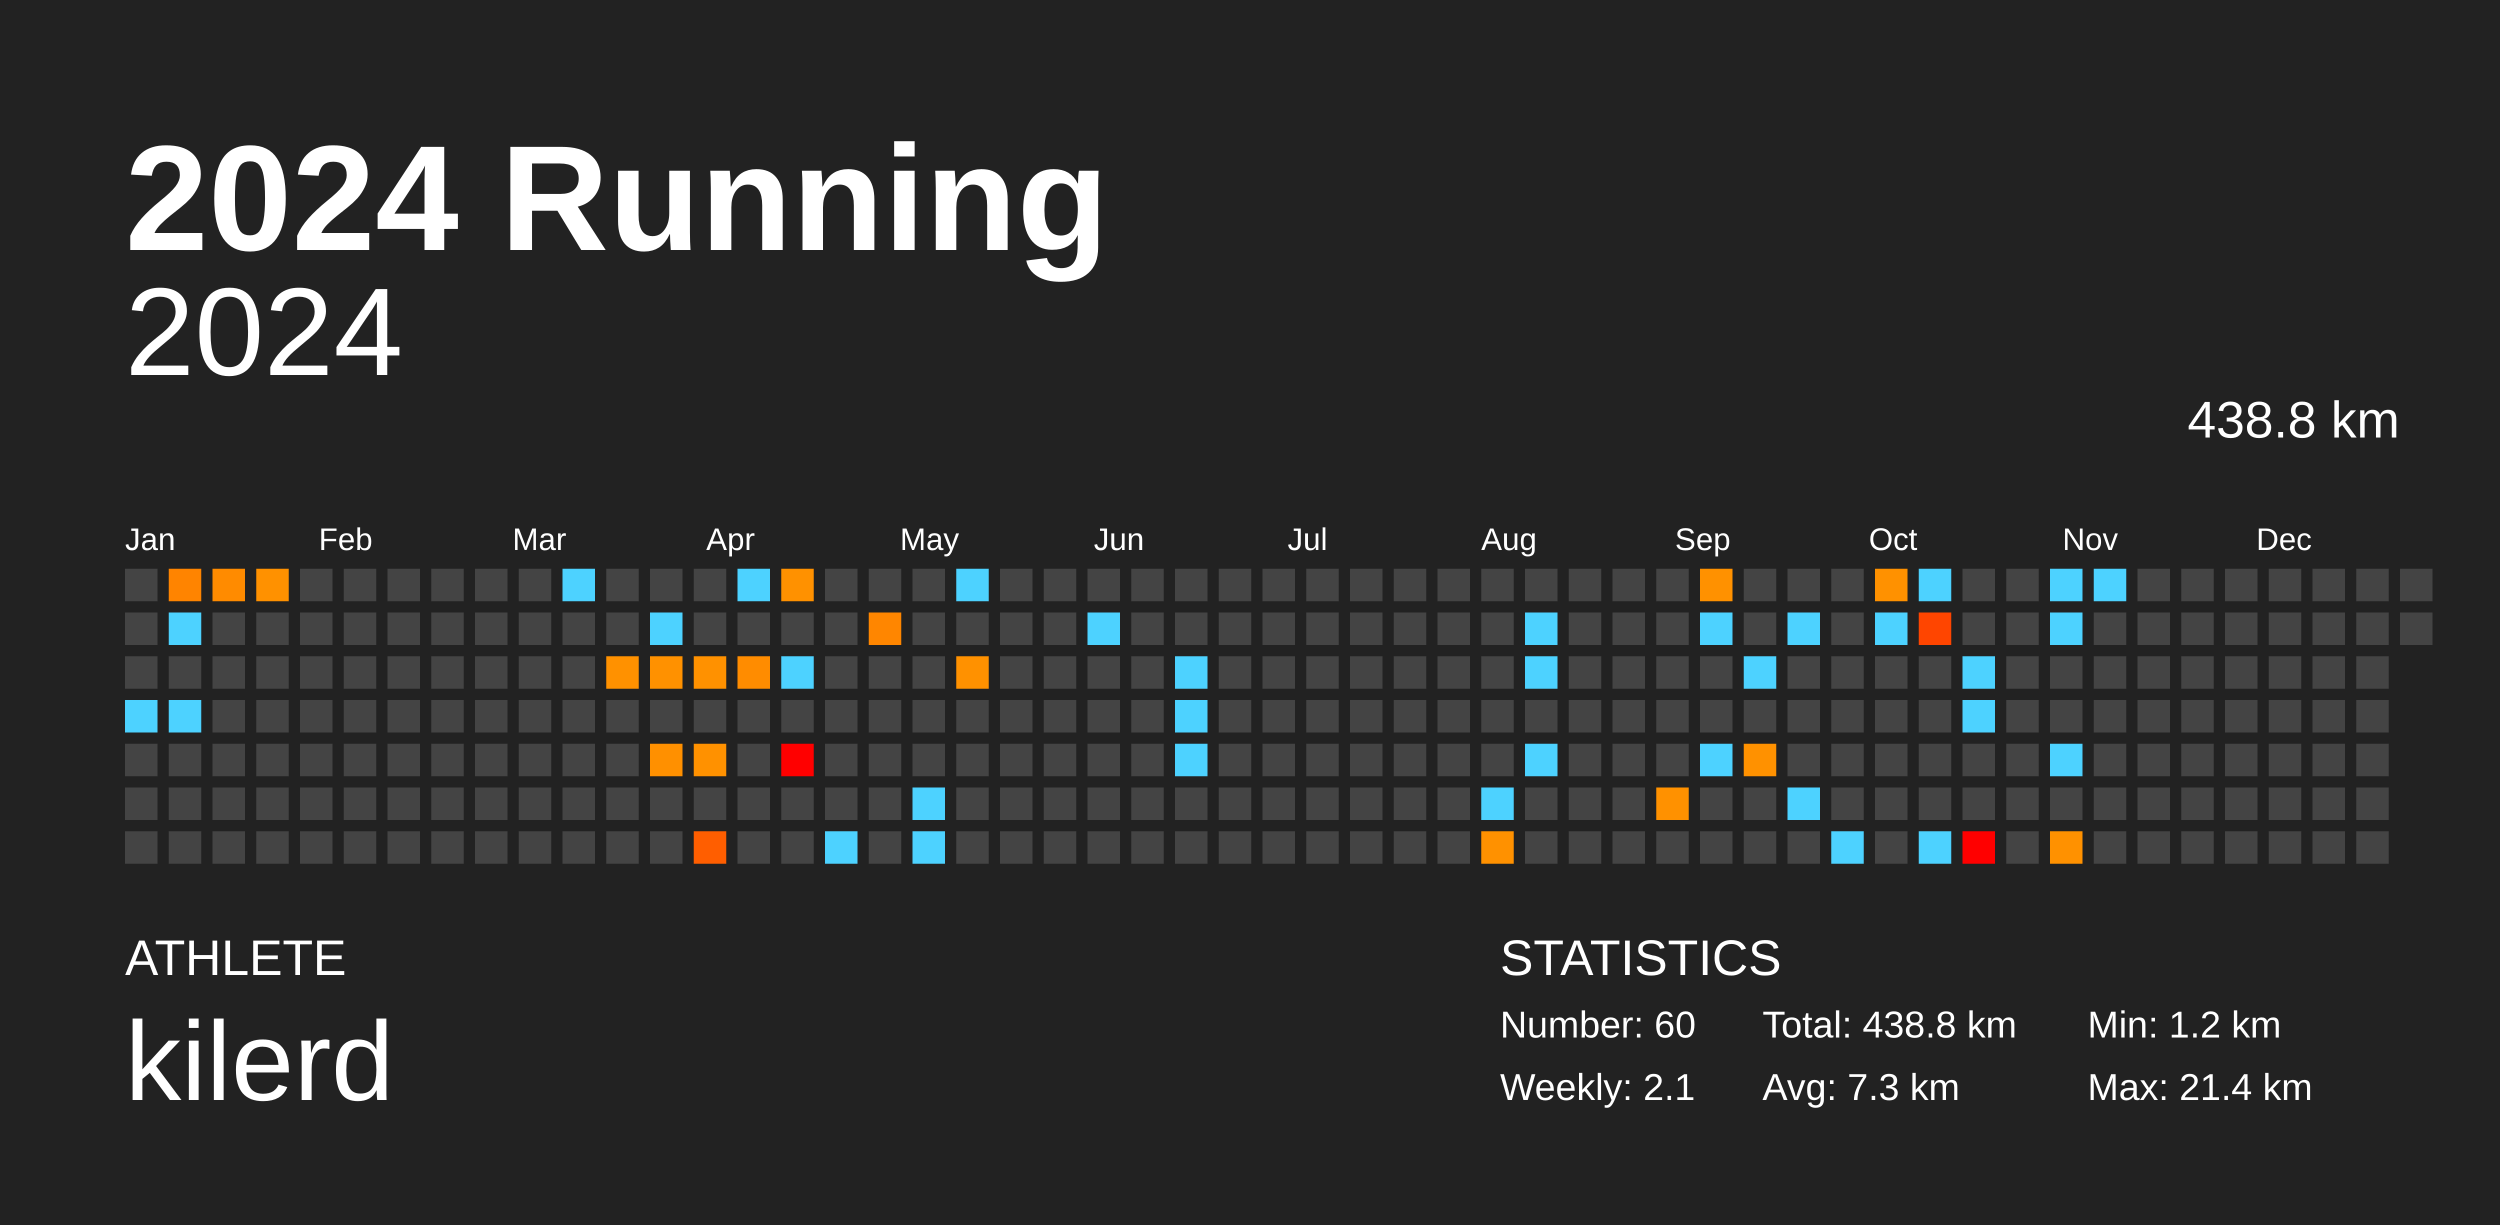
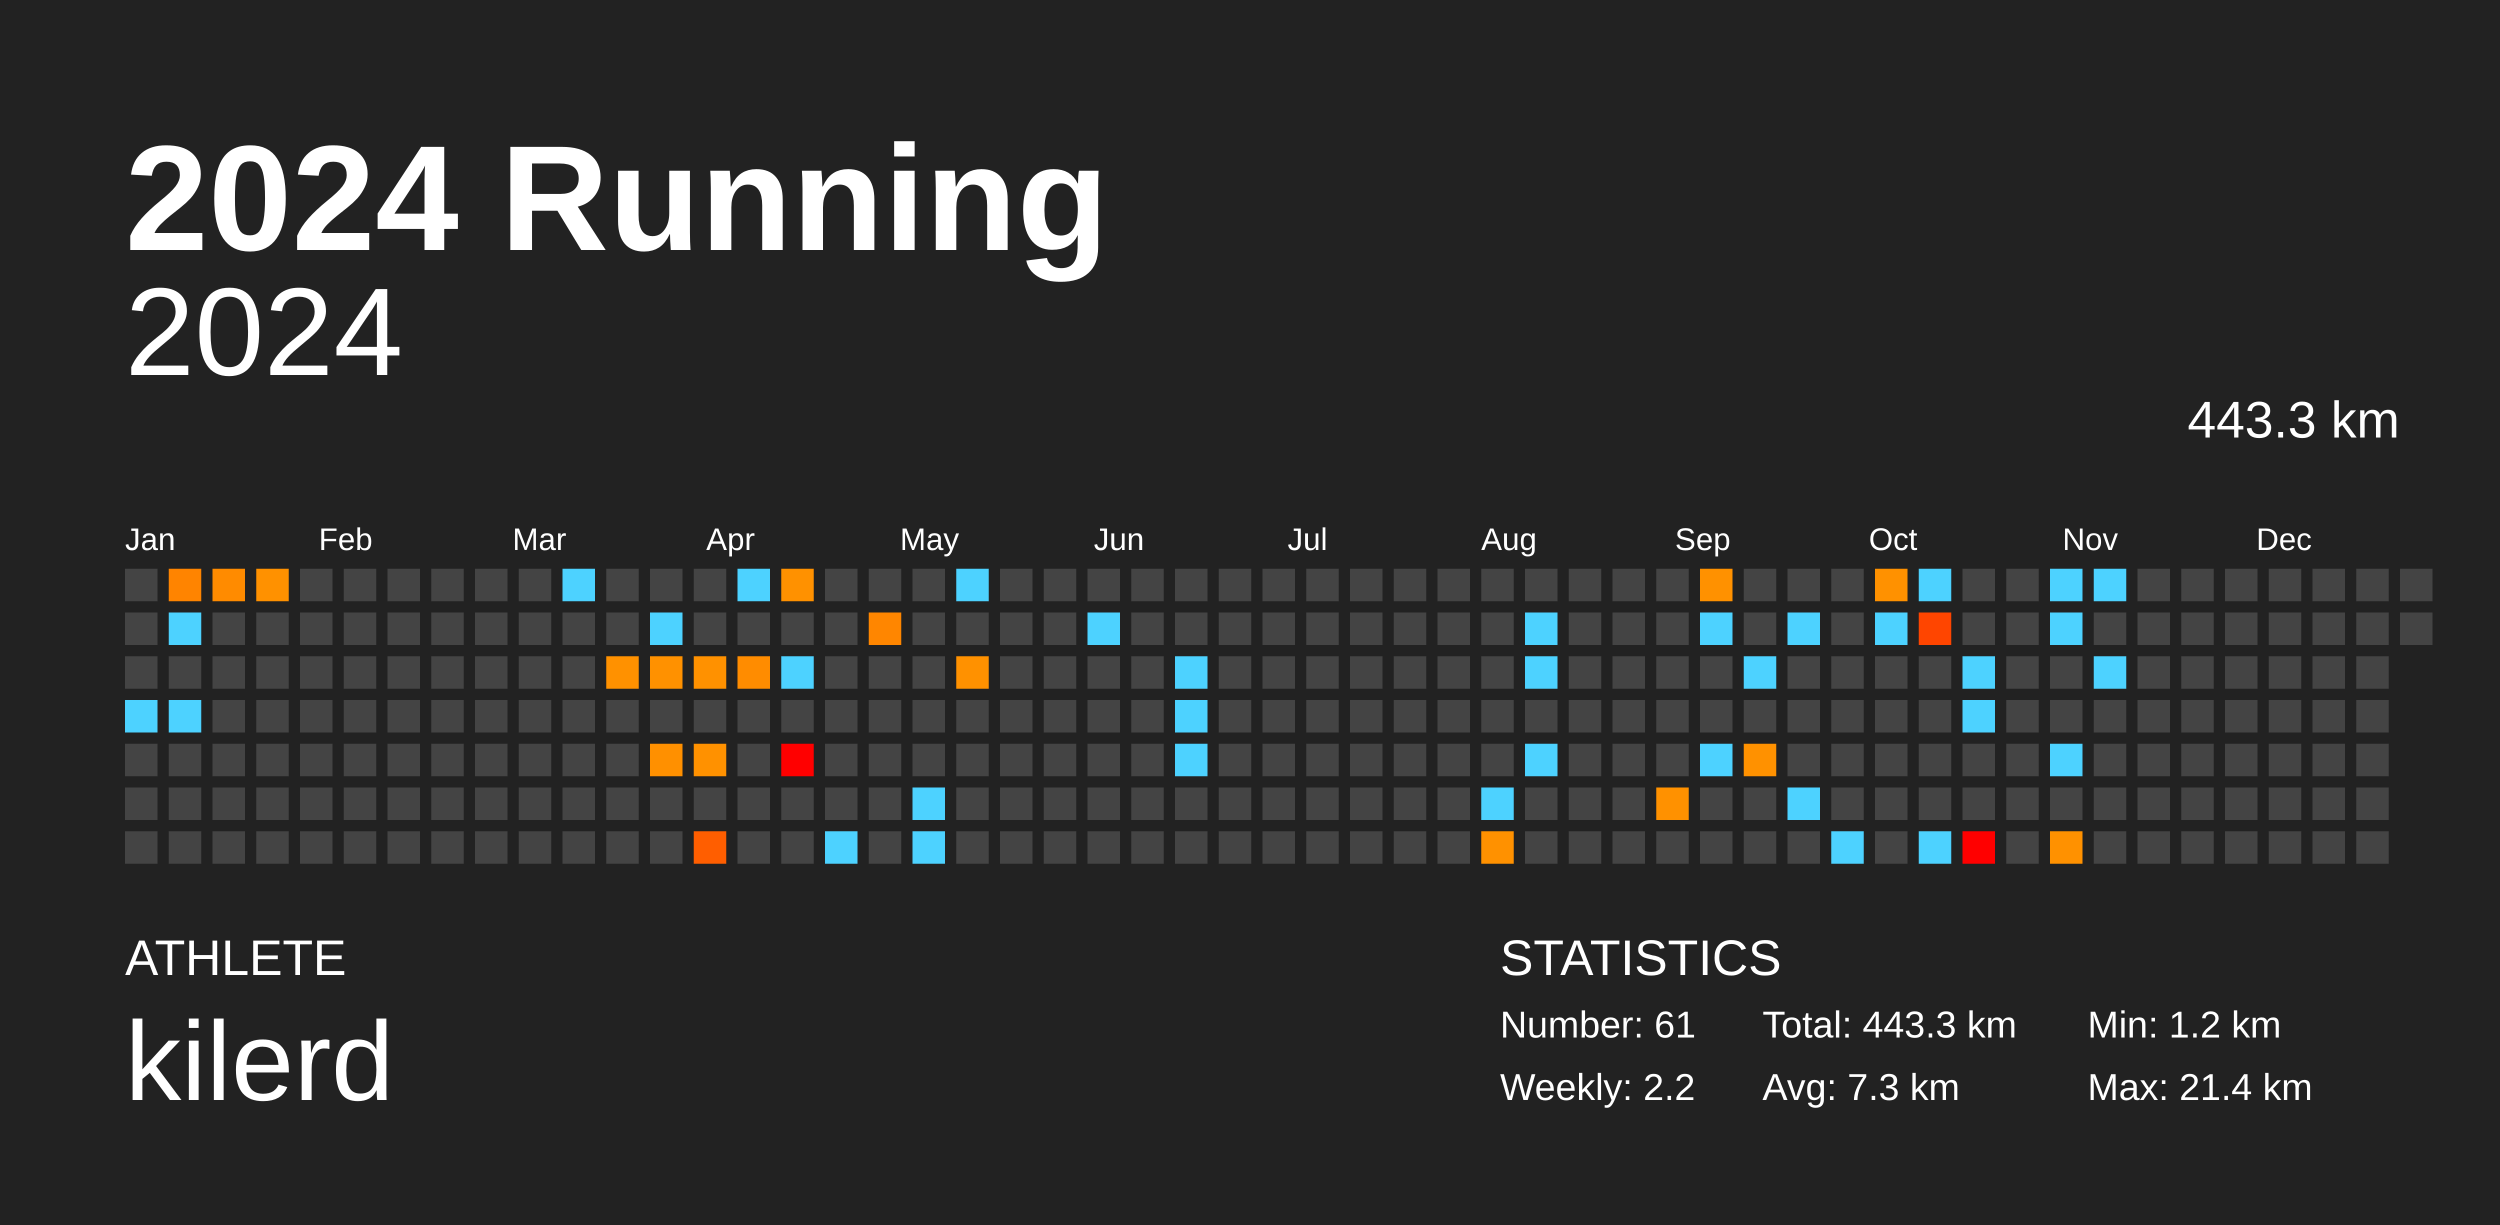
<svg xmlns="http://www.w3.org/2000/svg" baseProfile="full" height="98mm" version="1.1" viewBox="0,0,200,98" width="200mm">
  <defs />
  <rect fill="#222222" height="98" width="200" x="0" y="0" />
  <text fill="#FFFFFF" style="font-size:12px; font-family:Arial; font-weight:bold;" x="10" y="20">2024 Running</text>
  <text fill="#FFFFFF" style="font-size:4px; font-family:Arial" x="10" y="78">ATHLETE</text>
  <text fill="#FFFFFF" style="font-size:9px; font-family:Arial" x="10" y="88">kilerd</text>
  <text fill="#FFFFFF" style="font-size:4px; font-family:Arial" x="120" y="78">STATISTICS</text>
-   <text fill="#FFFFFF" style="font-size:3px; font-family:Arial" x="120" y="83">Number: 60</text>
-   <text fill="#FFFFFF" style="font-size:3px; font-family:Arial" x="120" y="88">Weekly: 2.1</text>
-   <text fill="#FFFFFF" style="font-size:3px; font-family:Arial" x="141" y="83">Total: 438.8 km</text>
+   <text fill="#FFFFFF" style="font-size:3px; font-family:Arial" x="120" y="83">Number: 61</text>
+   <text fill="#FFFFFF" style="font-size:3px; font-family:Arial" x="120" y="88">Weekly: 2.2</text>
+   <text fill="#FFFFFF" style="font-size:3px; font-family:Arial" x="141" y="83">Total: 443.3 km</text>
  <text fill="#FFFFFF" style="font-size:3px; font-family:Arial" x="141" y="88">Avg: 7.3 km</text>
  <text fill="#FFFFFF" style="font-size:3px; font-family:Arial" x="167" y="83">Min: 1.2 km</text>
  <text fill="#FFFFFF" style="font-size:3px; font-family:Arial" x="167" y="88">Max: 21.4 km</text>
  <text alignment-baseline="hanging" fill="#FFFFFF" style="font-size:10.0px; font-family:Arial;" x="10" y="30">2024</text>
-   <text alignment-baseline="hanging" fill="#FFFFFF" style="font-size:4.125px; font-family:Arial;" x="175" y="35">438.8 km</text>
+   <text alignment-baseline="hanging" fill="#FFFFFF" style="font-size:4.125px; font-family:Arial;" x="175" y="35">443.3 km</text>
  <text fill="#FFFFFF" style="font-size:2.5px; font-family:Arial" x="10.0" y="44">Jan</text>
  <text fill="#FFFFFF" style="font-size:2.5px; font-family:Arial" x="25.5" y="44">Feb</text>
  <text fill="#FFFFFF" style="font-size:2.5px; font-family:Arial" x="41.0" y="44">Mar</text>
  <text fill="#FFFFFF" style="font-size:2.5px; font-family:Arial" x="56.5" y="44">Apr</text>
  <text fill="#FFFFFF" style="font-size:2.5px; font-family:Arial" x="72.0" y="44">May</text>
  <text fill="#FFFFFF" style="font-size:2.5px; font-family:Arial" x="87.5" y="44">Jun</text>
  <text fill="#FFFFFF" style="font-size:2.5px; font-family:Arial" x="103.0" y="44">Jul</text>
  <text fill="#FFFFFF" style="font-size:2.5px; font-family:Arial" x="118.5" y="44">Aug</text>
  <text fill="#FFFFFF" style="font-size:2.5px; font-family:Arial" x="134.0" y="44">Sep</text>
  <text fill="#FFFFFF" style="font-size:2.5px; font-family:Arial" x="149.5" y="44">Oct</text>
  <text fill="#FFFFFF" style="font-size:2.5px; font-family:Arial" x="165.0" y="44">Nov</text>
  <text fill="#FFFFFF" style="font-size:2.5px; font-family:Arial" x="180.5" y="44">Dec</text>
  <rect fill="#444444" height="2.6" width="2.6" x="10.0" y="45.5" />
  <rect fill="#444444" height="2.6" width="2.6" x="10.0" y="49.0" />
  <rect fill="#444444" height="2.6" width="2.6" x="10.0" y="52.5" />
  <rect fill="#4dd2ff" height="2.6" width="2.6" x="10.0" y="56.0" />
  <rect fill="#444444" height="2.6" width="2.6" x="10.0" y="59.5" />
  <rect fill="#444444" height="2.6" width="2.6" x="10.0" y="63.0" />
  <rect fill="#444444" height="2.6" width="2.6" x="10.0" y="66.5" />
  <rect fill="#ff8400" height="2.6" width="2.6" x="13.5" y="45.5" />
  <rect fill="#4dd2ff" height="2.6" width="2.6" x="13.5" y="49.0" />
  <rect fill="#444444" height="2.6" width="2.6" x="13.5" y="52.5" />
  <rect fill="#4dd2ff" height="2.6" width="2.6" x="13.5" y="56.0" />
  <rect fill="#444444" height="2.6" width="2.6" x="13.5" y="59.5" />
  <rect fill="#444444" height="2.6" width="2.6" x="13.5" y="63.0" />
  <rect fill="#444444" height="2.6" width="2.6" x="13.5" y="66.5" />
  <rect fill="#ff8b00" height="2.6" width="2.6" x="17.0" y="45.5" />
  <rect fill="#444444" height="2.6" width="2.6" x="17.0" y="49.0" />
  <rect fill="#444444" height="2.6" width="2.6" x="17.0" y="52.5" />
  <rect fill="#444444" height="2.6" width="2.6" x="17.0" y="56.0" />
  <rect fill="#444444" height="2.6" width="2.6" x="17.0" y="59.5" />
  <rect fill="#444444" height="2.6" width="2.6" x="17.0" y="63.0" />
  <rect fill="#444444" height="2.6" width="2.6" x="17.0" y="66.5" />
  <rect fill="#ff9100" height="2.6" width="2.6" x="20.5" y="45.5" />
  <rect fill="#444444" height="2.6" width="2.6" x="20.5" y="49.0" />
  <rect fill="#444444" height="2.6" width="2.6" x="20.5" y="52.5" />
  <rect fill="#444444" height="2.6" width="2.6" x="20.5" y="56.0" />
  <rect fill="#444444" height="2.6" width="2.6" x="20.5" y="59.5" />
  <rect fill="#444444" height="2.6" width="2.6" x="20.5" y="63.0" />
  <rect fill="#444444" height="2.6" width="2.6" x="20.5" y="66.5" />
  <rect fill="#444444" height="2.6" width="2.6" x="24.0" y="45.5" />
  <rect fill="#444444" height="2.6" width="2.6" x="24.0" y="49.0" />
  <rect fill="#444444" height="2.6" width="2.6" x="24.0" y="52.5" />
  <rect fill="#444444" height="2.6" width="2.6" x="24.0" y="56.0" />
  <rect fill="#444444" height="2.6" width="2.6" x="24.0" y="59.5" />
  <rect fill="#444444" height="2.6" width="2.6" x="24.0" y="63.0" />
  <rect fill="#444444" height="2.6" width="2.6" x="24.0" y="66.5" />
  <rect fill="#444444" height="2.6" width="2.6" x="27.5" y="45.5" />
  <rect fill="#444444" height="2.6" width="2.6" x="27.5" y="49.0" />
  <rect fill="#444444" height="2.6" width="2.6" x="27.5" y="52.5" />
  <rect fill="#444444" height="2.6" width="2.6" x="27.5" y="56.0" />
  <rect fill="#444444" height="2.6" width="2.6" x="27.5" y="59.5" />
  <rect fill="#444444" height="2.6" width="2.6" x="27.5" y="63.0" />
  <rect fill="#444444" height="2.6" width="2.6" x="27.5" y="66.5" />
  <rect fill="#444444" height="2.6" width="2.6" x="31.0" y="45.5" />
  <rect fill="#444444" height="2.6" width="2.6" x="31.0" y="49.0" />
  <rect fill="#444444" height="2.6" width="2.6" x="31.0" y="52.5" />
  <rect fill="#444444" height="2.6" width="2.6" x="31.0" y="56.0" />
  <rect fill="#444444" height="2.6" width="2.6" x="31.0" y="59.5" />
  <rect fill="#444444" height="2.6" width="2.6" x="31.0" y="63.0" />
  <rect fill="#444444" height="2.6" width="2.6" x="31.0" y="66.5" />
  <rect fill="#444444" height="2.6" width="2.6" x="34.5" y="45.5" />
  <rect fill="#444444" height="2.6" width="2.6" x="34.5" y="49.0" />
  <rect fill="#444444" height="2.6" width="2.6" x="34.5" y="52.5" />
  <rect fill="#444444" height="2.6" width="2.6" x="34.5" y="56.0" />
  <rect fill="#444444" height="2.6" width="2.6" x="34.5" y="59.5" />
  <rect fill="#444444" height="2.6" width="2.6" x="34.5" y="63.0" />
  <rect fill="#444444" height="2.6" width="2.6" x="34.5" y="66.5" />
  <rect fill="#444444" height="2.6" width="2.6" x="38.0" y="45.5" />
  <rect fill="#444444" height="2.6" width="2.6" x="38.0" y="49.0" />
  <rect fill="#444444" height="2.6" width="2.6" x="38.0" y="52.5" />
  <rect fill="#444444" height="2.6" width="2.6" x="38.0" y="56.0" />
  <rect fill="#444444" height="2.6" width="2.6" x="38.0" y="59.5" />
  <rect fill="#444444" height="2.6" width="2.6" x="38.0" y="63.0" />
  <rect fill="#444444" height="2.6" width="2.6" x="38.0" y="66.5" />
  <rect fill="#444444" height="2.6" width="2.6" x="41.5" y="45.5" />
  <rect fill="#444444" height="2.6" width="2.6" x="41.5" y="49.0" />
  <rect fill="#444444" height="2.6" width="2.6" x="41.5" y="52.5" />
  <rect fill="#444444" height="2.6" width="2.6" x="41.5" y="56.0" />
  <rect fill="#444444" height="2.6" width="2.6" x="41.5" y="59.5" />
  <rect fill="#444444" height="2.6" width="2.6" x="41.5" y="63.0" />
  <rect fill="#444444" height="2.6" width="2.6" x="41.5" y="66.5" />
  <rect fill="#4dd2ff" height="2.6" width="2.6" x="45.0" y="45.5" />
  <rect fill="#444444" height="2.6" width="2.6" x="45.0" y="49.0" />
  <rect fill="#444444" height="2.6" width="2.6" x="45.0" y="52.5" />
  <rect fill="#444444" height="2.6" width="2.6" x="45.0" y="56.0" />
  <rect fill="#444444" height="2.6" width="2.6" x="45.0" y="59.5" />
  <rect fill="#444444" height="2.6" width="2.6" x="45.0" y="63.0" />
  <rect fill="#444444" height="2.6" width="2.6" x="45.0" y="66.5" />
  <rect fill="#444444" height="2.6" width="2.6" x="48.5" y="45.5" />
  <rect fill="#444444" height="2.6" width="2.6" x="48.5" y="49.0" />
  <rect fill="#ff9100" height="2.6" width="2.6" x="48.5" y="52.5" />
  <rect fill="#444444" height="2.6" width="2.6" x="48.5" y="56.0" />
  <rect fill="#444444" height="2.6" width="2.6" x="48.5" y="59.5" />
  <rect fill="#444444" height="2.6" width="2.6" x="48.5" y="63.0" />
  <rect fill="#444444" height="2.6" width="2.6" x="48.5" y="66.5" />
  <rect fill="#444444" height="2.6" width="2.6" x="52.0" y="45.5" />
  <rect fill="#4dd2ff" height="2.6" width="2.6" x="52.0" y="49.0" />
  <rect fill="#ff9100" height="2.6" width="2.6" x="52.0" y="52.5" />
  <rect fill="#444444" height="2.6" width="2.6" x="52.0" y="56.0" />
  <rect fill="#ff9000" height="2.6" width="2.6" x="52.0" y="59.5" />
  <rect fill="#444444" height="2.6" width="2.6" x="52.0" y="63.0" />
  <rect fill="#444444" height="2.6" width="2.6" x="52.0" y="66.5" />
  <rect fill="#444444" height="2.6" width="2.6" x="55.5" y="45.5" />
  <rect fill="#444444" height="2.6" width="2.6" x="55.5" y="49.0" />
  <rect fill="#ff9100" height="2.6" width="2.6" x="55.5" y="52.5" />
  <rect fill="#444444" height="2.6" width="2.6" x="55.5" y="56.0" />
  <rect fill="#ff9100" height="2.6" width="2.6" x="55.5" y="59.5" />
  <rect fill="#444444" height="2.6" width="2.6" x="55.5" y="63.0" />
  <rect fill="#ff5e00" height="2.6" width="2.6" x="55.5" y="66.5" />
  <rect fill="#4dd2ff" height="2.6" width="2.6" x="59.0" y="45.5" />
  <rect fill="#444444" height="2.6" width="2.6" x="59.0" y="49.0" />
  <rect fill="#ff8c00" height="2.6" width="2.6" x="59.0" y="52.5" />
  <rect fill="#444444" height="2.6" width="2.6" x="59.0" y="56.0" />
  <rect fill="#444444" height="2.6" width="2.6" x="59.0" y="59.5" />
  <rect fill="#444444" height="2.6" width="2.6" x="59.0" y="63.0" />
  <rect fill="#444444" height="2.6" width="2.6" x="59.0" y="66.5" />
  <rect fill="#ff9100" height="2.6" width="2.6" x="62.5" y="45.5" />
  <rect fill="#444444" height="2.6" width="2.6" x="62.5" y="49.0" />
  <rect fill="#4dd2ff" height="2.6" width="2.6" x="62.5" y="52.5" />
  <rect fill="#444444" height="2.6" width="2.6" x="62.5" y="56.0" />
  <rect fill="red" height="2.6" width="2.6" x="62.5" y="59.5" />
  <rect fill="#444444" height="2.6" width="2.6" x="62.5" y="63.0" />
  <rect fill="#444444" height="2.6" width="2.6" x="62.5" y="66.5" />
  <rect fill="#444444" height="2.6" width="2.6" x="66.0" y="45.5" />
  <rect fill="#444444" height="2.6" width="2.6" x="66.0" y="49.0" />
  <rect fill="#444444" height="2.6" width="2.6" x="66.0" y="52.5" />
  <rect fill="#444444" height="2.6" width="2.6" x="66.0" y="56.0" />
  <rect fill="#444444" height="2.6" width="2.6" x="66.0" y="59.5" />
  <rect fill="#444444" height="2.6" width="2.6" x="66.0" y="63.0" />
  <rect fill="#4dd2ff" height="2.6" width="2.6" x="66.0" y="66.5" />
  <rect fill="#444444" height="2.6" width="2.6" x="69.5" y="45.5" />
  <rect fill="#ff8600" height="2.6" width="2.6" x="69.5" y="49.0" />
  <rect fill="#444444" height="2.6" width="2.6" x="69.5" y="52.5" />
  <rect fill="#444444" height="2.6" width="2.6" x="69.5" y="56.0" />
  <rect fill="#444444" height="2.6" width="2.6" x="69.5" y="59.5" />
  <rect fill="#444444" height="2.6" width="2.6" x="69.5" y="63.0" />
  <rect fill="#444444" height="2.6" width="2.6" x="69.5" y="66.5" />
  <rect fill="#444444" height="2.6" width="2.6" x="73.0" y="45.5" />
  <rect fill="#444444" height="2.6" width="2.6" x="73.0" y="49.0" />
  <rect fill="#444444" height="2.6" width="2.6" x="73.0" y="52.5" />
  <rect fill="#444444" height="2.6" width="2.6" x="73.0" y="56.0" />
  <rect fill="#444444" height="2.6" width="2.6" x="73.0" y="59.5" />
  <rect fill="#4dd2ff" height="2.6" width="2.6" x="73.0" y="63.0" />
  <rect fill="#4dd2ff" height="2.6" width="2.6" x="73.0" y="66.5" />
  <rect fill="#4dd2ff" height="2.6" width="2.6" x="76.5" y="45.5" />
  <rect fill="#444444" height="2.6" width="2.6" x="76.5" y="49.0" />
  <rect fill="#ff9100" height="2.6" width="2.6" x="76.5" y="52.5" />
  <rect fill="#444444" height="2.6" width="2.6" x="76.5" y="56.0" />
  <rect fill="#444444" height="2.6" width="2.6" x="76.5" y="59.5" />
  <rect fill="#444444" height="2.6" width="2.6" x="76.5" y="63.0" />
  <rect fill="#444444" height="2.6" width="2.6" x="76.5" y="66.5" />
  <rect fill="#444444" height="2.6" width="2.6" x="80.0" y="45.5" />
  <rect fill="#444444" height="2.6" width="2.6" x="80.0" y="49.0" />
  <rect fill="#444444" height="2.6" width="2.6" x="80.0" y="52.5" />
  <rect fill="#444444" height="2.6" width="2.6" x="80.0" y="56.0" />
  <rect fill="#444444" height="2.6" width="2.6" x="80.0" y="59.5" />
  <rect fill="#444444" height="2.6" width="2.6" x="80.0" y="63.0" />
  <rect fill="#444444" height="2.6" width="2.6" x="80.0" y="66.5" />
  <rect fill="#444444" height="2.6" width="2.6" x="83.5" y="45.5" />
  <rect fill="#444444" height="2.6" width="2.6" x="83.5" y="49.0" />
  <rect fill="#444444" height="2.6" width="2.6" x="83.5" y="52.5" />
  <rect fill="#444444" height="2.6" width="2.6" x="83.5" y="56.0" />
  <rect fill="#444444" height="2.6" width="2.6" x="83.5" y="59.5" />
  <rect fill="#444444" height="2.6" width="2.6" x="83.5" y="63.0" />
  <rect fill="#444444" height="2.6" width="2.6" x="83.5" y="66.5" />
  <rect fill="#444444" height="2.6" width="2.6" x="87.0" y="45.5" />
  <rect fill="#4dd2ff" height="2.6" width="2.6" x="87.0" y="49.0" />
  <rect fill="#444444" height="2.6" width="2.6" x="87.0" y="52.5" />
  <rect fill="#444444" height="2.6" width="2.6" x="87.0" y="56.0" />
  <rect fill="#444444" height="2.6" width="2.6" x="87.0" y="59.5" />
  <rect fill="#444444" height="2.6" width="2.6" x="87.0" y="63.0" />
  <rect fill="#444444" height="2.6" width="2.6" x="87.0" y="66.5" />
  <rect fill="#444444" height="2.6" width="2.6" x="90.5" y="45.5" />
  <rect fill="#444444" height="2.6" width="2.6" x="90.5" y="49.0" />
  <rect fill="#444444" height="2.6" width="2.6" x="90.5" y="52.5" />
  <rect fill="#444444" height="2.6" width="2.6" x="90.5" y="56.0" />
  <rect fill="#444444" height="2.6" width="2.6" x="90.5" y="59.5" />
  <rect fill="#444444" height="2.6" width="2.6" x="90.5" y="63.0" />
  <rect fill="#444444" height="2.6" width="2.6" x="90.5" y="66.5" />
  <rect fill="#444444" height="2.6" width="2.6" x="94.0" y="45.5" />
  <rect fill="#444444" height="2.6" width="2.6" x="94.0" y="49.0" />
  <rect fill="#4dd2ff" height="2.6" width="2.6" x="94.0" y="52.5" />
  <rect fill="#4dd2ff" height="2.6" width="2.6" x="94.0" y="56.0" />
  <rect fill="#4dd2ff" height="2.6" width="2.6" x="94.0" y="59.5" />
  <rect fill="#444444" height="2.6" width="2.6" x="94.0" y="63.0" />
  <rect fill="#444444" height="2.6" width="2.6" x="94.0" y="66.5" />
  <rect fill="#444444" height="2.6" width="2.6" x="97.5" y="45.5" />
  <rect fill="#444444" height="2.6" width="2.6" x="97.5" y="49.0" />
  <rect fill="#444444" height="2.6" width="2.6" x="97.5" y="52.5" />
  <rect fill="#444444" height="2.6" width="2.6" x="97.5" y="56.0" />
  <rect fill="#444444" height="2.6" width="2.6" x="97.5" y="59.5" />
  <rect fill="#444444" height="2.6" width="2.6" x="97.5" y="63.0" />
  <rect fill="#444444" height="2.6" width="2.6" x="97.5" y="66.5" />
  <rect fill="#444444" height="2.6" width="2.6" x="101.0" y="45.5" />
  <rect fill="#444444" height="2.6" width="2.6" x="101.0" y="49.0" />
  <rect fill="#444444" height="2.6" width="2.6" x="101.0" y="52.5" />
  <rect fill="#444444" height="2.6" width="2.6" x="101.0" y="56.0" />
  <rect fill="#444444" height="2.6" width="2.6" x="101.0" y="59.5" />
  <rect fill="#444444" height="2.6" width="2.6" x="101.0" y="63.0" />
  <rect fill="#444444" height="2.6" width="2.6" x="101.0" y="66.5" />
  <rect fill="#444444" height="2.6" width="2.6" x="104.5" y="45.5" />
  <rect fill="#444444" height="2.6" width="2.6" x="104.5" y="49.0" />
  <rect fill="#444444" height="2.6" width="2.6" x="104.5" y="52.5" />
  <rect fill="#444444" height="2.6" width="2.6" x="104.5" y="56.0" />
  <rect fill="#444444" height="2.6" width="2.6" x="104.5" y="59.5" />
  <rect fill="#444444" height="2.6" width="2.6" x="104.5" y="63.0" />
  <rect fill="#444444" height="2.6" width="2.6" x="104.5" y="66.5" />
  <rect fill="#444444" height="2.6" width="2.6" x="108.0" y="45.5" />
  <rect fill="#444444" height="2.6" width="2.6" x="108.0" y="49.0" />
  <rect fill="#444444" height="2.6" width="2.6" x="108.0" y="52.5" />
  <rect fill="#444444" height="2.6" width="2.6" x="108.0" y="56.0" />
  <rect fill="#444444" height="2.6" width="2.6" x="108.0" y="59.5" />
  <rect fill="#444444" height="2.6" width="2.6" x="108.0" y="63.0" />
  <rect fill="#444444" height="2.6" width="2.6" x="108.0" y="66.5" />
  <rect fill="#444444" height="2.6" width="2.6" x="111.5" y="45.5" />
  <rect fill="#444444" height="2.6" width="2.6" x="111.5" y="49.0" />
  <rect fill="#444444" height="2.6" width="2.6" x="111.5" y="52.5" />
  <rect fill="#444444" height="2.6" width="2.6" x="111.5" y="56.0" />
  <rect fill="#444444" height="2.6" width="2.6" x="111.5" y="59.5" />
  <rect fill="#444444" height="2.6" width="2.6" x="111.5" y="63.0" />
  <rect fill="#444444" height="2.6" width="2.6" x="111.5" y="66.5" />
  <rect fill="#444444" height="2.6" width="2.6" x="115.0" y="45.5" />
  <rect fill="#444444" height="2.6" width="2.6" x="115.0" y="49.0" />
  <rect fill="#444444" height="2.6" width="2.6" x="115.0" y="52.5" />
  <rect fill="#444444" height="2.6" width="2.6" x="115.0" y="56.0" />
  <rect fill="#444444" height="2.6" width="2.6" x="115.0" y="59.5" />
  <rect fill="#444444" height="2.6" width="2.6" x="115.0" y="63.0" />
  <rect fill="#444444" height="2.6" width="2.6" x="115.0" y="66.5" />
  <rect fill="#444444" height="2.6" width="2.6" x="118.5" y="45.5" />
  <rect fill="#444444" height="2.6" width="2.6" x="118.5" y="49.0" />
  <rect fill="#444444" height="2.6" width="2.6" x="118.5" y="52.5" />
  <rect fill="#444444" height="2.6" width="2.6" x="118.5" y="56.0" />
  <rect fill="#444444" height="2.6" width="2.6" x="118.5" y="59.5" />
  <rect fill="#4dd2ff" height="2.6" width="2.6" x="118.5" y="63.0" />
  <rect fill="#ff9100" height="2.6" width="2.6" x="118.5" y="66.5" />
  <rect fill="#444444" height="2.6" width="2.6" x="122.0" y="45.5" />
  <rect fill="#4dd2ff" height="2.6" width="2.6" x="122.0" y="49.0" />
  <rect fill="#4dd2ff" height="2.6" width="2.6" x="122.0" y="52.5" />
  <rect fill="#444444" height="2.6" width="2.6" x="122.0" y="56.0" />
  <rect fill="#4dd2ff" height="2.6" width="2.6" x="122.0" y="59.5" />
  <rect fill="#444444" height="2.6" width="2.6" x="122.0" y="63.0" />
  <rect fill="#444444" height="2.6" width="2.6" x="122.0" y="66.5" />
  <rect fill="#444444" height="2.6" width="2.6" x="125.5" y="45.5" />
  <rect fill="#444444" height="2.6" width="2.6" x="125.5" y="49.0" />
  <rect fill="#444444" height="2.6" width="2.6" x="125.5" y="52.5" />
  <rect fill="#444444" height="2.6" width="2.6" x="125.5" y="56.0" />
  <rect fill="#444444" height="2.6" width="2.6" x="125.5" y="59.5" />
  <rect fill="#444444" height="2.6" width="2.6" x="125.5" y="63.0" />
  <rect fill="#444444" height="2.6" width="2.6" x="125.5" y="66.5" />
  <rect fill="#444444" height="2.6" width="2.6" x="129.0" y="45.5" />
  <rect fill="#444444" height="2.6" width="2.6" x="129.0" y="49.0" />
  <rect fill="#444444" height="2.6" width="2.6" x="129.0" y="52.5" />
  <rect fill="#444444" height="2.6" width="2.6" x="129.0" y="56.0" />
  <rect fill="#444444" height="2.6" width="2.6" x="129.0" y="59.5" />
  <rect fill="#444444" height="2.6" width="2.6" x="129.0" y="63.0" />
  <rect fill="#444444" height="2.6" width="2.6" x="129.0" y="66.5" />
  <rect fill="#444444" height="2.6" width="2.6" x="132.5" y="45.5" />
  <rect fill="#444444" height="2.6" width="2.6" x="132.5" y="49.0" />
  <rect fill="#444444" height="2.6" width="2.6" x="132.5" y="52.5" />
  <rect fill="#444444" height="2.6" width="2.6" x="132.5" y="56.0" />
  <rect fill="#444444" height="2.6" width="2.6" x="132.5" y="59.5" />
  <rect fill="#ff9100" height="2.6" width="2.6" x="132.5" y="63.0" />
  <rect fill="#444444" height="2.6" width="2.6" x="132.5" y="66.5" />
  <rect fill="#ff9100" height="2.6" width="2.6" x="136.0" y="45.5" />
  <rect fill="#4dd2ff" height="2.6" width="2.6" x="136.0" y="49.0" />
  <rect fill="#444444" height="2.6" width="2.6" x="136.0" y="52.5" />
  <rect fill="#444444" height="2.6" width="2.6" x="136.0" y="56.0" />
  <rect fill="#4dd2ff" height="2.6" width="2.6" x="136.0" y="59.5" />
  <rect fill="#444444" height="2.6" width="2.6" x="136.0" y="63.0" />
  <rect fill="#444444" height="2.6" width="2.6" x="136.0" y="66.5" />
  <rect fill="#444444" height="2.6" width="2.6" x="139.5" y="45.5" />
  <rect fill="#444444" height="2.6" width="2.6" x="139.5" y="49.0" />
  <rect fill="#4dd2ff" height="2.6" width="2.6" x="139.5" y="52.5" />
  <rect fill="#444444" height="2.6" width="2.6" x="139.5" y="56.0" />
  <rect fill="#ff9100" height="2.6" width="2.6" x="139.5" y="59.5" />
  <rect fill="#444444" height="2.6" width="2.6" x="139.5" y="63.0" />
  <rect fill="#444444" height="2.6" width="2.6" x="139.5" y="66.5" />
  <rect fill="#444444" height="2.6" width="2.6" x="143.0" y="45.5" />
  <rect fill="#4dd2ff" height="2.6" width="2.6" x="143.0" y="49.0" />
  <rect fill="#444444" height="2.6" width="2.6" x="143.0" y="52.5" />
  <rect fill="#444444" height="2.6" width="2.6" x="143.0" y="56.0" />
  <rect fill="#444444" height="2.6" width="2.6" x="143.0" y="59.5" />
  <rect fill="#4dd2ff" height="2.6" width="2.6" x="143.0" y="63.0" />
  <rect fill="#444444" height="2.6" width="2.6" x="143.0" y="66.5" />
  <rect fill="#444444" height="2.6" width="2.6" x="146.5" y="45.5" />
  <rect fill="#444444" height="2.6" width="2.6" x="146.5" y="49.0" />
  <rect fill="#444444" height="2.6" width="2.6" x="146.5" y="52.5" />
  <rect fill="#444444" height="2.6" width="2.6" x="146.5" y="56.0" />
  <rect fill="#444444" height="2.6" width="2.6" x="146.5" y="59.5" />
  <rect fill="#444444" height="2.6" width="2.6" x="146.5" y="63.0" />
  <rect fill="#4dd2ff" height="2.6" width="2.6" x="146.5" y="66.5" />
  <rect fill="#ff9100" height="2.6" width="2.6" x="150.0" y="45.5" />
  <rect fill="#4dd2ff" height="2.6" width="2.6" x="150.0" y="49.0" />
  <rect fill="#444444" height="2.6" width="2.6" x="150.0" y="52.5" />
  <rect fill="#444444" height="2.6" width="2.6" x="150.0" y="56.0" />
  <rect fill="#444444" height="2.6" width="2.6" x="150.0" y="59.5" />
  <rect fill="#444444" height="2.6" width="2.6" x="150.0" y="63.0" />
  <rect fill="#444444" height="2.6" width="2.6" x="150.0" y="66.5" />
  <rect fill="#4dd2ff" height="2.6" width="2.6" x="153.5" y="45.5" />
  <rect fill="#ff4500" height="2.6" width="2.6" x="153.5" y="49.0" />
  <rect fill="#444444" height="2.6" width="2.6" x="153.5" y="52.5" />
  <rect fill="#444444" height="2.6" width="2.6" x="153.5" y="56.0" />
  <rect fill="#444444" height="2.6" width="2.6" x="153.5" y="59.5" />
  <rect fill="#444444" height="2.6" width="2.6" x="153.5" y="63.0" />
  <rect fill="#4dd2ff" height="2.6" width="2.6" x="153.5" y="66.5" />
  <rect fill="#444444" height="2.6" width="2.6" x="157.0" y="45.5" />
  <rect fill="#444444" height="2.6" width="2.6" x="157.0" y="49.0" />
  <rect fill="#4dd2ff" height="2.6" width="2.6" x="157.0" y="52.5" />
  <rect fill="#4dd2ff" height="2.6" width="2.6" x="157.0" y="56.0" />
  <rect fill="#444444" height="2.6" width="2.6" x="157.0" y="59.5" />
  <rect fill="#444444" height="2.6" width="2.6" x="157.0" y="63.0" />
  <rect fill="red" height="2.6" width="2.6" x="157.0" y="66.5" />
  <rect fill="#444444" height="2.6" width="2.6" x="160.5" y="45.5" />
  <rect fill="#444444" height="2.6" width="2.6" x="160.5" y="49.0" />
  <rect fill="#444444" height="2.6" width="2.6" x="160.5" y="52.5" />
  <rect fill="#444444" height="2.6" width="2.6" x="160.5" y="56.0" />
  <rect fill="#444444" height="2.6" width="2.6" x="160.5" y="59.5" />
  <rect fill="#444444" height="2.6" width="2.6" x="160.5" y="63.0" />
  <rect fill="#444444" height="2.6" width="2.6" x="160.5" y="66.5" />
  <rect fill="#4dd2ff" height="2.6" width="2.6" x="164.0" y="45.5" />
  <rect fill="#4dd2ff" height="2.6" width="2.6" x="164.0" y="49.0" />
  <rect fill="#444444" height="2.6" width="2.6" x="164.0" y="52.5" />
  <rect fill="#444444" height="2.6" width="2.6" x="164.0" y="56.0" />
  <rect fill="#4dd2ff" height="2.6" width="2.6" x="164.0" y="59.5" />
  <rect fill="#444444" height="2.6" width="2.6" x="164.0" y="63.0" />
  <rect fill="#ff9100" height="2.6" width="2.6" x="164.0" y="66.5" />
  <rect fill="#4dd2ff" height="2.6" width="2.6" x="167.5" y="45.5" />
  <rect fill="#444444" height="2.6" width="2.6" x="167.5" y="49.0" />
-   <rect fill="#444444" height="2.6" width="2.6" x="167.5" y="52.5" />
+   <rect fill="#4dd2ff" height="2.6" width="2.6" x="167.5" y="52.5" />
  <rect fill="#444444" height="2.6" width="2.6" x="167.5" y="56.0" />
  <rect fill="#444444" height="2.6" width="2.6" x="167.5" y="59.5" />
  <rect fill="#444444" height="2.6" width="2.6" x="167.5" y="63.0" />
  <rect fill="#444444" height="2.6" width="2.6" x="167.5" y="66.5" />
  <rect fill="#444444" height="2.6" width="2.6" x="171.0" y="45.5" />
  <rect fill="#444444" height="2.6" width="2.6" x="171.0" y="49.0" />
  <rect fill="#444444" height="2.6" width="2.6" x="171.0" y="52.5" />
  <rect fill="#444444" height="2.6" width="2.6" x="171.0" y="56.0" />
  <rect fill="#444444" height="2.6" width="2.6" x="171.0" y="59.5" />
  <rect fill="#444444" height="2.6" width="2.6" x="171.0" y="63.0" />
  <rect fill="#444444" height="2.6" width="2.6" x="171.0" y="66.5" />
  <rect fill="#444444" height="2.6" width="2.6" x="174.5" y="45.5" />
  <rect fill="#444444" height="2.6" width="2.6" x="174.5" y="49.0" />
  <rect fill="#444444" height="2.6" width="2.6" x="174.5" y="52.5" />
  <rect fill="#444444" height="2.6" width="2.6" x="174.5" y="56.0" />
  <rect fill="#444444" height="2.6" width="2.6" x="174.5" y="59.5" />
  <rect fill="#444444" height="2.6" width="2.6" x="174.5" y="63.0" />
  <rect fill="#444444" height="2.6" width="2.6" x="174.5" y="66.5" />
  <rect fill="#444444" height="2.6" width="2.6" x="178.0" y="45.5" />
  <rect fill="#444444" height="2.6" width="2.6" x="178.0" y="49.0" />
  <rect fill="#444444" height="2.6" width="2.6" x="178.0" y="52.5" />
  <rect fill="#444444" height="2.6" width="2.6" x="178.0" y="56.0" />
  <rect fill="#444444" height="2.6" width="2.6" x="178.0" y="59.5" />
  <rect fill="#444444" height="2.6" width="2.6" x="178.0" y="63.0" />
  <rect fill="#444444" height="2.6" width="2.6" x="178.0" y="66.5" />
  <rect fill="#444444" height="2.6" width="2.6" x="181.5" y="45.5" />
  <rect fill="#444444" height="2.6" width="2.6" x="181.5" y="49.0" />
  <rect fill="#444444" height="2.6" width="2.6" x="181.5" y="52.5" />
  <rect fill="#444444" height="2.6" width="2.6" x="181.5" y="56.0" />
  <rect fill="#444444" height="2.6" width="2.6" x="181.5" y="59.5" />
  <rect fill="#444444" height="2.6" width="2.6" x="181.5" y="63.0" />
  <rect fill="#444444" height="2.6" width="2.6" x="181.5" y="66.5" />
  <rect fill="#444444" height="2.6" width="2.6" x="185.0" y="45.5" />
  <rect fill="#444444" height="2.6" width="2.6" x="185.0" y="49.0" />
  <rect fill="#444444" height="2.6" width="2.6" x="185.0" y="52.5" />
  <rect fill="#444444" height="2.6" width="2.6" x="185.0" y="56.0" />
  <rect fill="#444444" height="2.6" width="2.6" x="185.0" y="59.5" />
  <rect fill="#444444" height="2.6" width="2.6" x="185.0" y="63.0" />
  <rect fill="#444444" height="2.6" width="2.6" x="185.0" y="66.5" />
  <rect fill="#444444" height="2.6" width="2.6" x="188.5" y="45.5" />
  <rect fill="#444444" height="2.6" width="2.6" x="188.5" y="49.0" />
  <rect fill="#444444" height="2.6" width="2.6" x="188.5" y="52.5" />
  <rect fill="#444444" height="2.6" width="2.6" x="188.5" y="56.0" />
  <rect fill="#444444" height="2.6" width="2.6" x="188.5" y="59.5" />
  <rect fill="#444444" height="2.6" width="2.6" x="188.5" y="63.0" />
  <rect fill="#444444" height="2.6" width="2.6" x="188.5" y="66.5" />
  <rect fill="#444444" height="2.6" width="2.6" x="192.0" y="45.5" />
  <rect fill="#444444" height="2.6" width="2.6" x="192.0" y="49.0" />
</svg>
